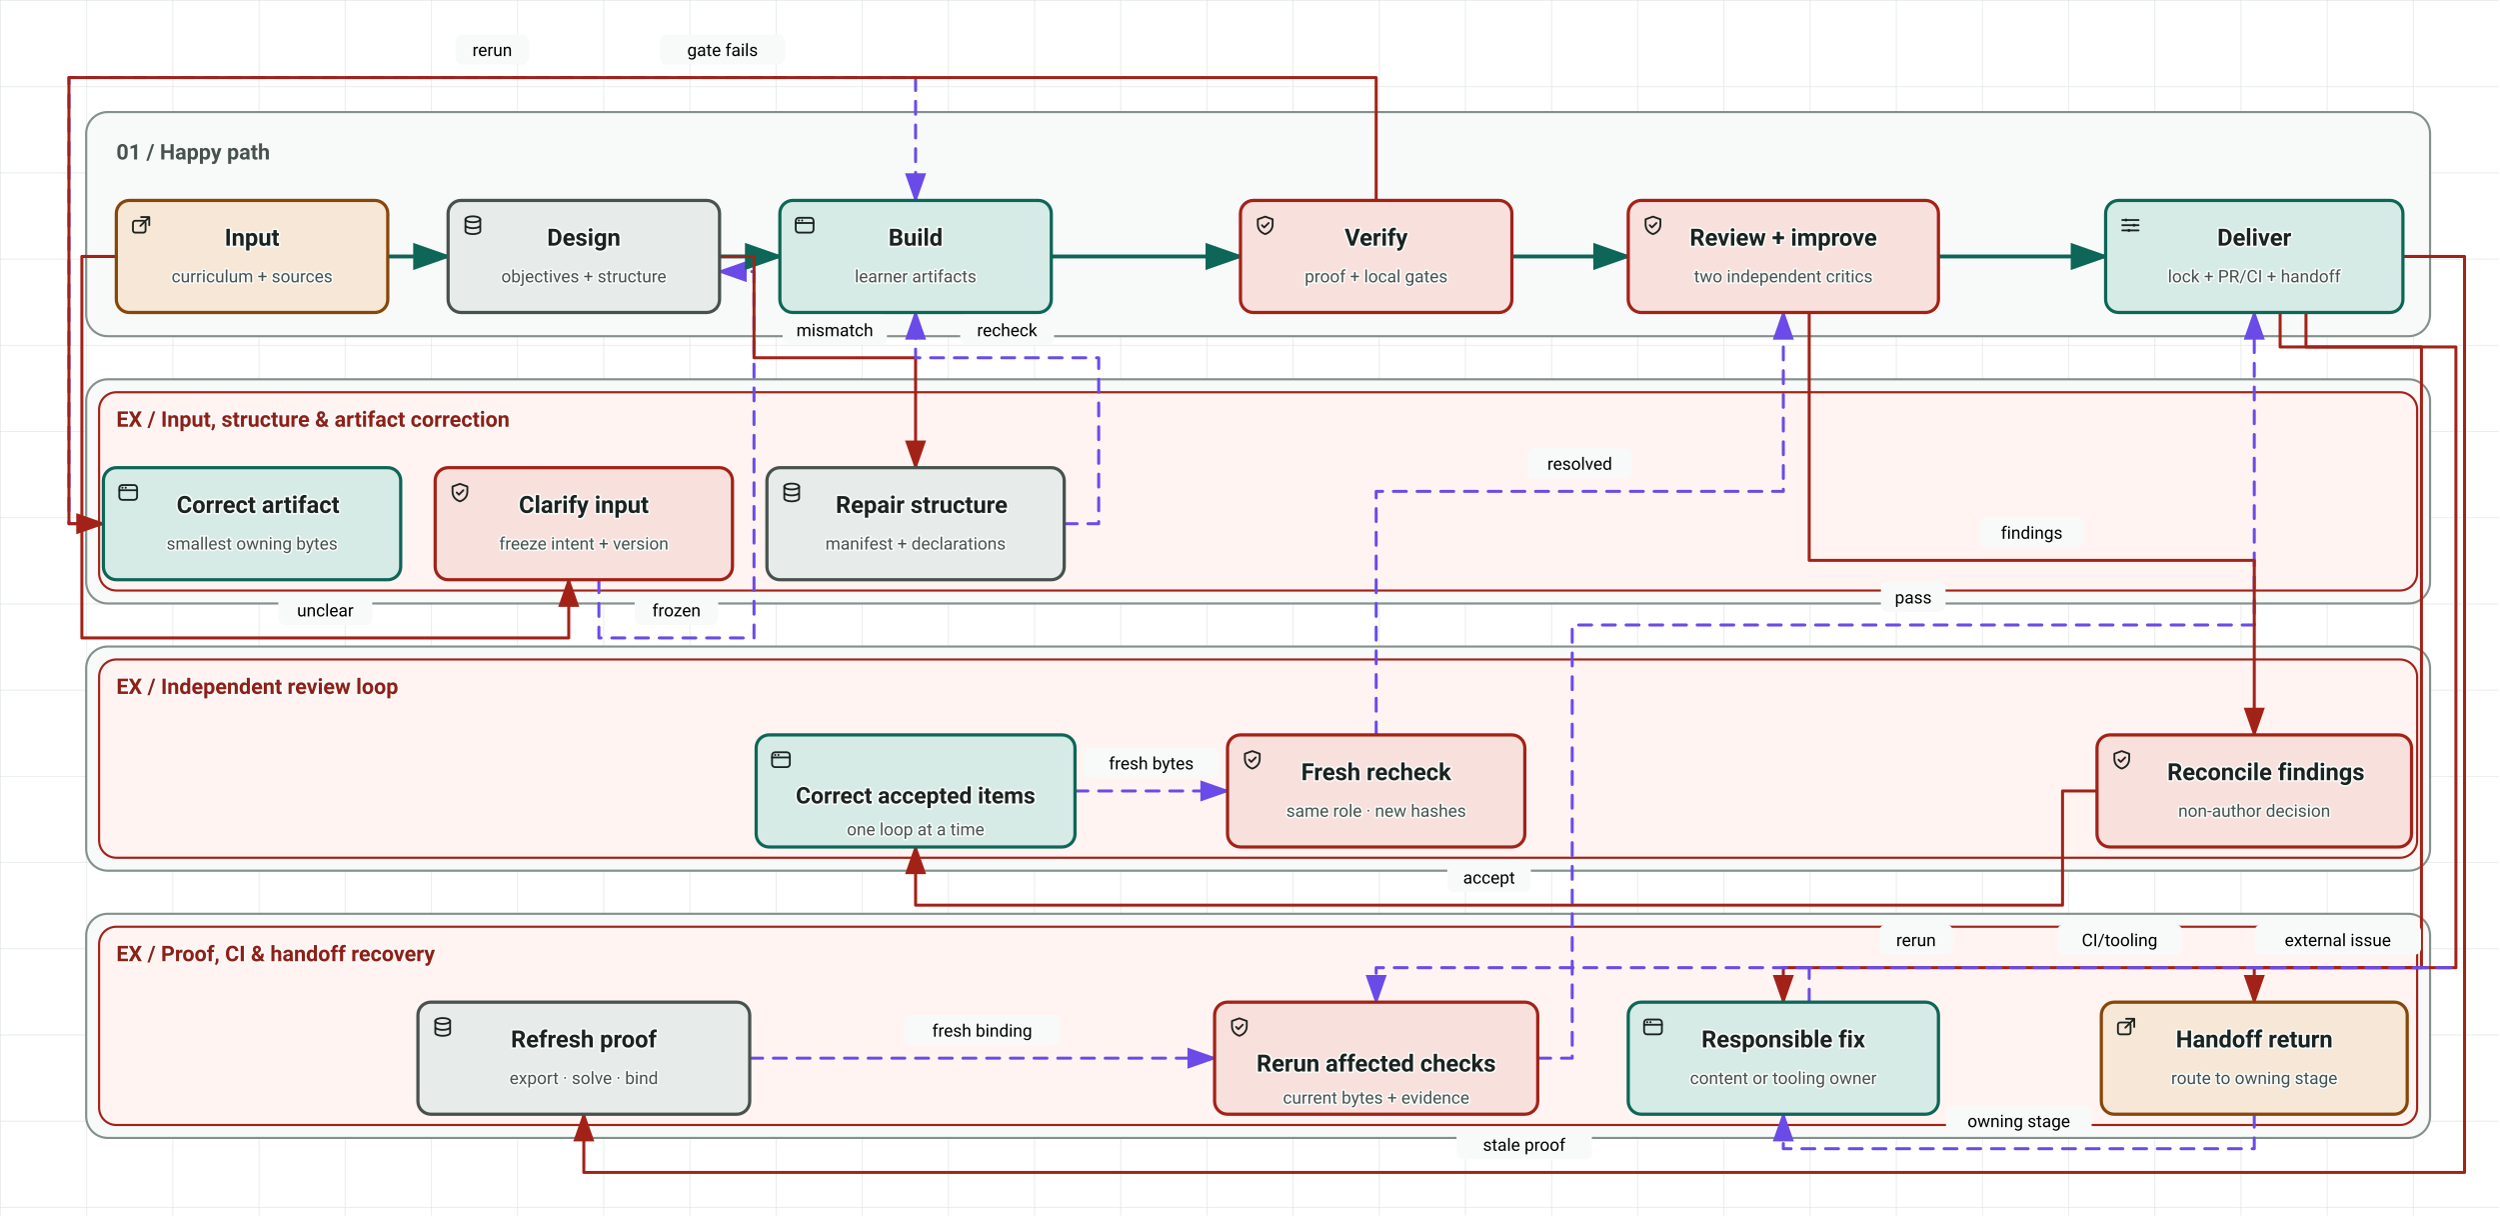
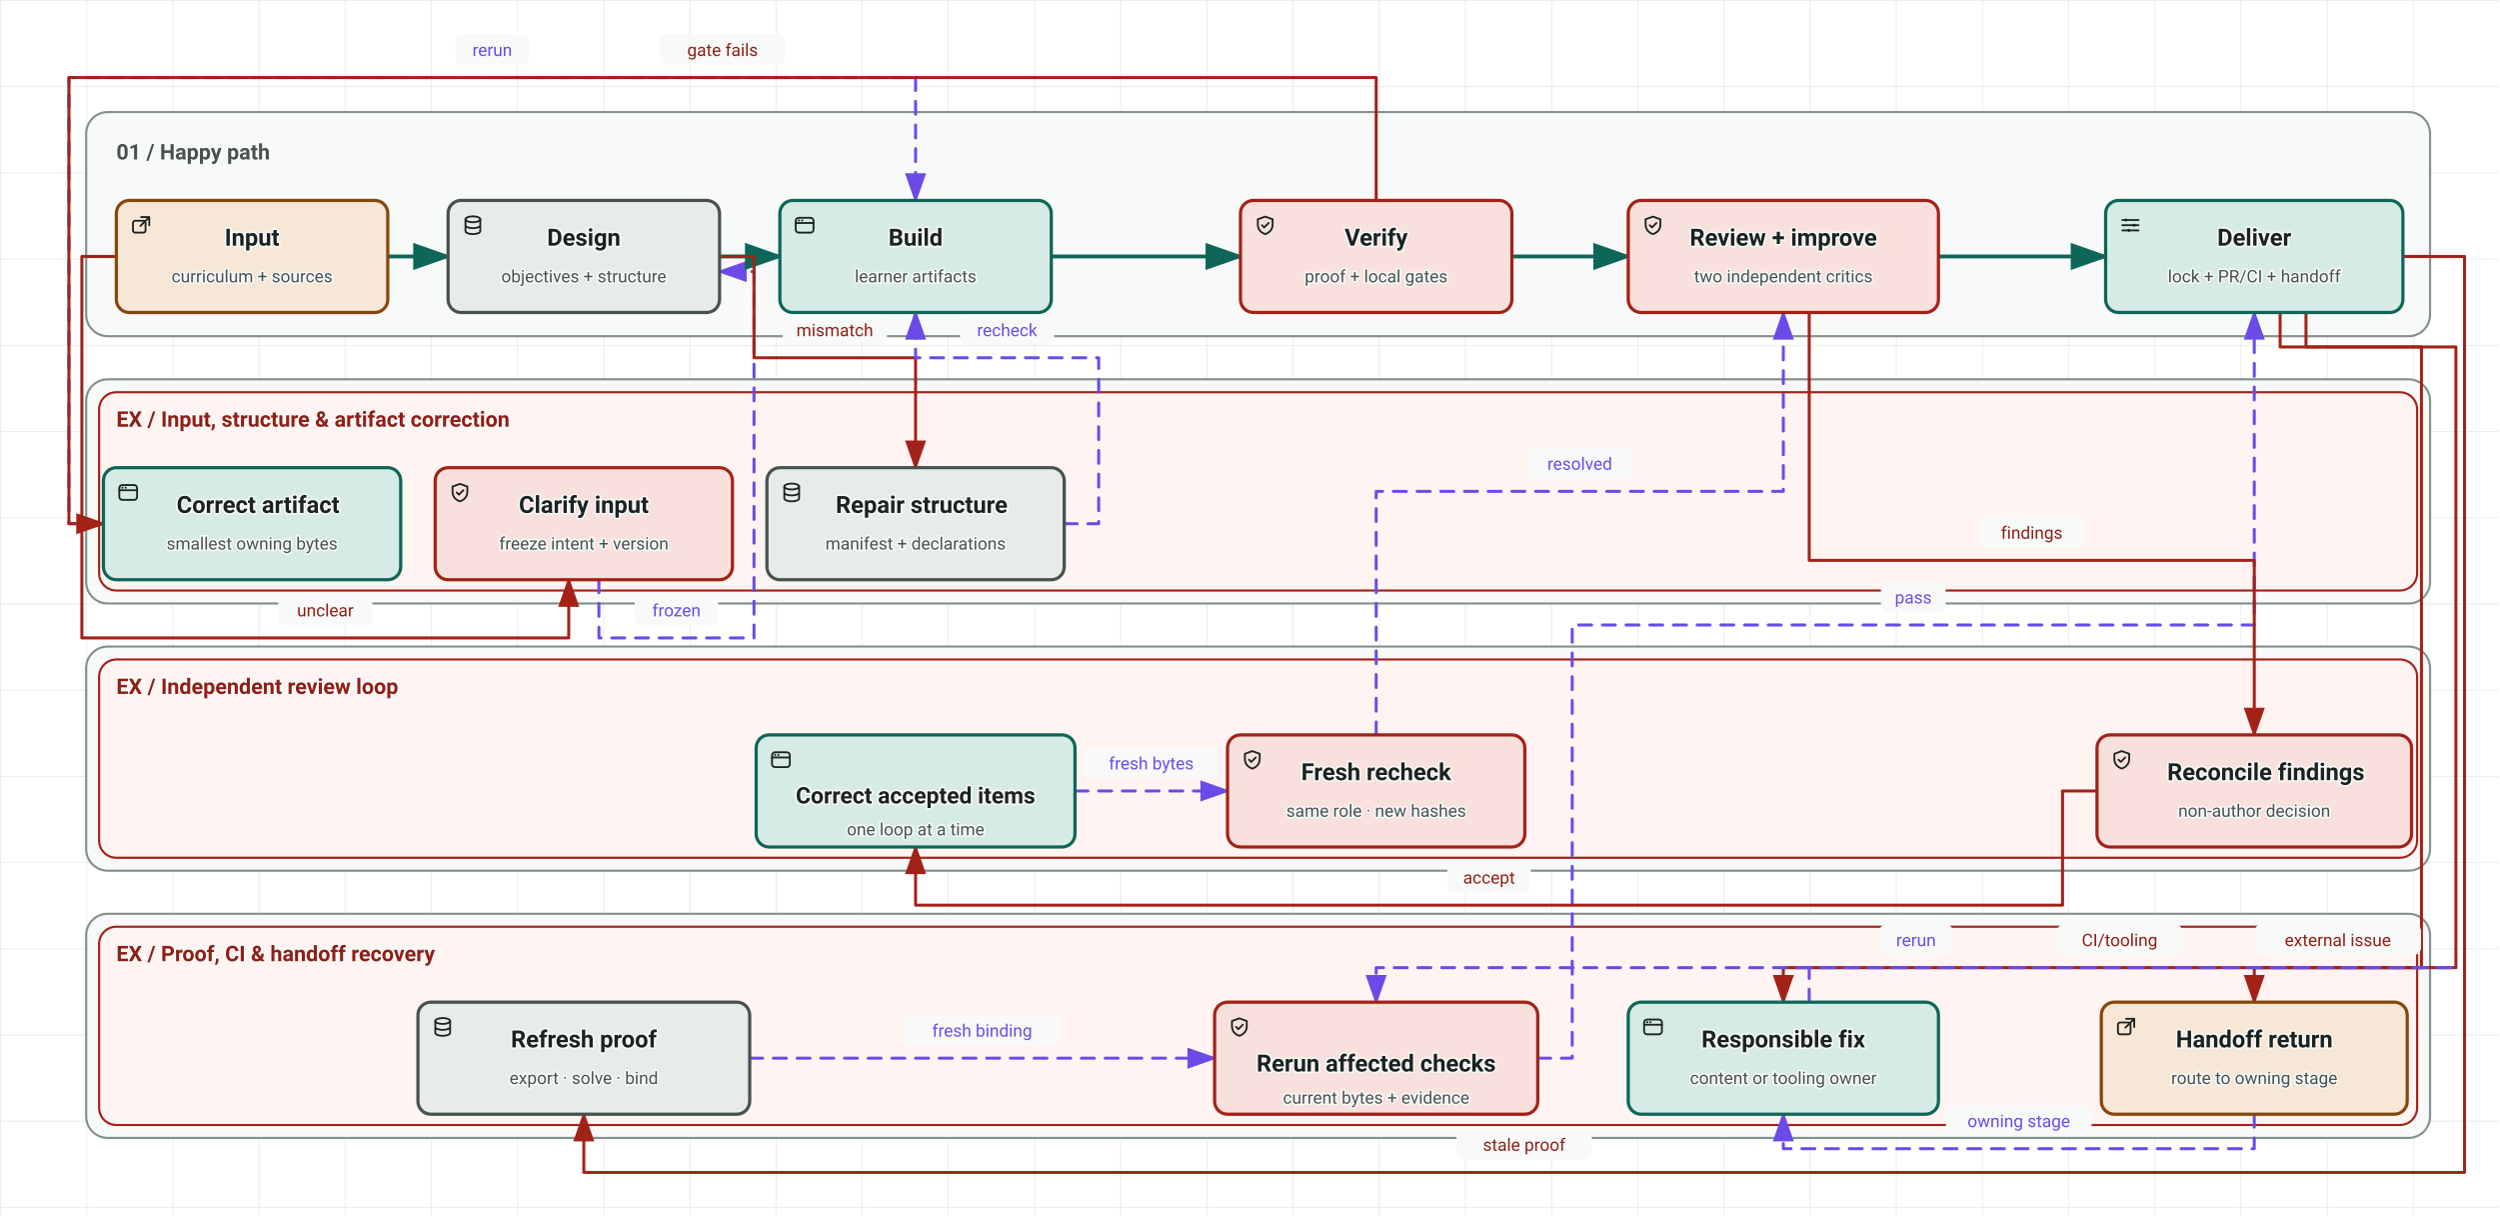
<svg xmlns="http://www.w3.org/2000/svg" data-archify-input-sha256="80f7d1152b9fcc2642f0b4e60aaf61d1005ea693558610d3c38597695f0aa90e" viewBox="0 0 1160 564" data-layout-contract="readable-v2" role="img" lang="en" aria-labelledby="detail-archify-diagram-title detail-archify-diagram-description" data-preset="classic" data-quality-profile="standard">
  <style>
          svg{font-family:system-ui,-apple-system,"Segoe UI",Roboto,sans-serif;color-scheme:light dark}
          .c-grid{fill:none;stroke:#d8e0dd}.c-lane{fill:#f8faf9;stroke:#83908b}.c-security-group{fill:#fff4f2;stroke:#a32218}
          .c-mask{fill:#f8faf9}.c-frontend{fill:#d6ebe5;stroke:#0d6657}.c-backend{fill:#e7ecea;stroke:#47524e}.c-database{fill:#e7ecea;stroke:#47524e}
          .c-security{fill:#f8e0dc;stroke:#a32218}.c-messagebus{fill:#d6ebe5;stroke:#0d6657}.c-external{fill:#f6e7d6;stroke:#87470a}
          .t-primary{fill:#1b2320}.t-muted,.t-dim{fill:#47524e}.t-security{fill:#8f1f17}
+           .t-edge-default{fill:#47524e}.t-edge-emphasis{fill:#0d6657}.t-edge-security{fill:#8f1f17}.t-edge-dashed{fill:#6b4be8}
          .semantic-sigil{fill:none;stroke:#1b2320;stroke-width:1.25;stroke-linecap:round;stroke-linejoin:round}.sigil-fill{fill:#1b2320;stroke:none}
          .a-emphasis,.a-dashed,.a-security,.a-default{fill:none;stroke-linejoin:round;stroke-linecap:round}.a-emphasis{stroke:#0d6657}.a-dashed{stroke:#6b4be8;stroke-dasharray:6 5}.a-security{stroke:#a32218}.a-default{stroke:#47524e}
          .m-emphasis{fill:#0d6657}.m-dashed{fill:#6b4be8}.m-security{fill:#a32218}.m-default{fill:#47524e}
          text{paint-order:stroke;stroke:#f8faf9;stroke-width:1.5px;stroke-linejoin:round}
          @media(prefers-color-scheme:dark){
            .c-grid{stroke:#2f3b37}.c-lane{fill:#1a2220;stroke:#71827c}.c-security-group{fill:#281c1a;stroke:#ff8b7c}
            .c-mask{fill:#1a2220}.c-frontend{fill:#173430;stroke:#5fcab3}.c-backend,.c-database{fill:#202a27;stroke:#a8b6b0}
            .c-security{fill:#3d1d19;stroke:#ff8b7c}.c-messagebus{fill:#173430;stroke:#5fcab3}.c-external{fill:#36281a;stroke:#e6a65c}
            .t-primary{fill:#e3ebe7}.t-muted,.t-dim{fill:#a8b6b0}.t-security{fill:#ff8b7c}
+             .t-edge-default{fill:#a8b6b0}.t-edge-emphasis{fill:#5fcab3}.t-edge-security{fill:#ff8b7c}.t-edge-dashed{fill:#ad99ff}
            .semantic-sigil{stroke:#e3ebe7}.sigil-fill{fill:#e3ebe7}.a-emphasis{stroke:#5fcab3}.a-dashed{stroke:#ad99ff}.a-security{stroke:#ff8b7c}.a-default{stroke:#a8b6b0}
            .m-emphasis{fill:#5fcab3}.m-dashed{fill:#ad99ff}.m-security{fill:#ff8b7c}.m-default{fill:#a8b6b0}
            text{stroke:#1a2220}
          }
          @media(prefers-reduced-motion:reduce){*{animation:none!important;transition:none!important}}
        </style>
  <defs>
    <marker id="detail-arrowhead" markerWidth="10" markerHeight="7" refX="9" refY="3.5" orient="auto">
      <polygon points="0 0, 10 3.5, 0 7" class="m-default" />
    </marker>
    <marker id="detail-arrowhead-emphasis" markerWidth="10" markerHeight="7" refX="9" refY="3.5" orient="auto">
      <polygon points="0 0, 10 3.5, 0 7" class="m-emphasis" />
    </marker>
    <marker id="detail-arrowhead-security" markerWidth="10" markerHeight="7" refX="9" refY="3.5" orient="auto">
      <polygon points="0 0, 10 3.5, 0 7" class="m-security" />
    </marker>
    <marker id="detail-arrowhead-dashed" markerWidth="10" markerHeight="7" refX="9" refY="3.5" orient="auto">
      <polygon points="0 0, 10 3.5, 0 7" class="m-dashed" />
    </marker>
    <pattern id="detail-grid" width="40" height="40" patternUnits="userSpaceOnUse">
      <path d="M 40 0 L 0 0 0 40" class="c-grid" stroke-width="0.5" />
    </pattern>
  </defs>
  <rect width="100%" height="100%" fill="url(#detail-grid)" />
  <rect data-graph-role="structural-frame" data-composition-frame-kind="lane" data-composition-frame-id="lane-0" x="40" y="52" width="1088" height="104" rx="10" class="c-lane" stroke-width="1" />
  <text x="54" y="74" class="t-dim" font-size="10" font-weight="600">01 / Happy path</text>
  <rect data-graph-role="structural-frame" data-composition-frame-kind="lane" data-composition-frame-id="lane-1" x="40" y="176" width="1088" height="104" rx="10" class="c-lane" stroke-width="1" />
  <rect data-graph-role="structural-frame" data-composition-frame-kind="exception-lane" data-composition-frame-id="lane-1-exception" x="46" y="182" width="1076" height="92" rx="8" class="c-security-group" stroke-width="1" />
  <text x="54" y="198" class="t-security" font-size="10" font-weight="600">EX / Input, structure &amp; artifact correction</text>
  <rect data-graph-role="structural-frame" data-composition-frame-kind="lane" data-composition-frame-id="lane-2" x="40" y="300" width="1088" height="104" rx="10" class="c-lane" stroke-width="1" />
  <rect data-graph-role="structural-frame" data-composition-frame-kind="exception-lane" data-composition-frame-id="lane-2-exception" x="46" y="306" width="1076" height="92" rx="8" class="c-security-group" stroke-width="1" />
  <text x="54" y="322" class="t-security" font-size="10" font-weight="600">EX / Independent review loop</text>
  <rect data-graph-role="structural-frame" data-composition-frame-kind="lane" data-composition-frame-id="lane-3" x="40" y="424" width="1088" height="104" rx="10" class="c-lane" stroke-width="1" />
  <rect data-graph-role="structural-frame" data-composition-frame-kind="exception-lane" data-composition-frame-id="lane-3-exception" x="46" y="430" width="1076" height="92" rx="8" class="c-security-group" stroke-width="1" />
  <text x="54" y="446" class="t-security" font-size="10" font-weight="600">EX / Proof, CI &amp; handoff recovery</text>
  <path data-edge-from="build" data-edge-to="verify" data-edge-key="0" data-edge-id="build-verify" data-composition-routing="workflow-v2-auto" data-edge-role="main" data-composition-points="488,119;575.8,119" d="M 488 119 L 575.8 119" class="a-emphasis" stroke-width="1.8" marker-end="url(#detail-arrowhead-emphasis)" />
  <path data-edge-from="affected-checks" data-edge-to="deliver" data-edge-label="pass" data-edge-key="1" data-edge-id="checks-deliver" data-composition-routing="workflow-v2-auto" data-edge-role="return" data-composition-points="713.8,491;729.8,491;729.8,290;1046.4,290;1046.4,145" d="M 713.8 491 L 729.8 491 L 729.8 290 L 1046.4 290 L 1046.4 145" class="a-dashed" stroke-width="1.4" marker-end="url(#detail-arrowhead-dashed)" />
  <path data-edge-from="clarify" data-edge-to="design" data-edge-label="frozen" data-edge-key="2" data-edge-id="clarify-design" data-composition-routing="workflow-v2-auto" data-edge-role="return" data-composition-points="278,269;278,296;350,296;350,126;334,126" d="M 278 269 L 278 296 L 350 296 L 350 126 L 334 126" class="a-dashed" stroke-width="1.4" marker-end="url(#detail-arrowhead-dashed)" />
  <path data-edge-from="correct" data-edge-to="recheck" data-edge-label="fresh bytes" data-edge-key="3" data-edge-id="correct-recheck" data-composition-routing="workflow-v2-auto" data-edge-role="branch" data-composition-points="499,367;569.8,367" d="M 499 367 L 569.8 367" class="a-dashed" stroke-width="1.4" marker-end="url(#detail-arrowhead-dashed)" />
  <path data-edge-from="deliver" data-edge-to="responsible-fix" data-edge-label="CI/tooling" data-edge-key="4" data-edge-id="deliver-ci" data-composition-routing="workflow-v2-auto" data-edge-role="error" data-composition-points="1058.4,145;1058.4,161;1140,161;1140,449;827.8,449;827.8,465" d="M 1058.4 145 L 1058.4 161 L 1140 161 L 1140 449 L 827.8 449 L 827.8 465" class="a-security" stroke-width="1.4" marker-end="url(#detail-arrowhead-security)" />
  <path data-edge-from="deliver" data-edge-to="handoff-return" data-edge-label="external issue" data-edge-key="5" data-edge-id="deliver-handoff" data-composition-routing="workflow-v2-auto" data-edge-role="error" data-composition-points="1070.4,145;1070.4,161;1124,161;1124,449;1046.4,449;1046.4,465" d="M 1070.4 145 L 1070.4 161 L 1124 161 L 1124 449 L 1046.4 449 L 1046.4 465" class="a-security" stroke-width="1.4" marker-end="url(#detail-arrowhead-security)" />
  <path data-edge-from="deliver" data-edge-to="refresh-proof" data-edge-label="stale proof" data-edge-key="6" data-edge-id="deliver-stale" data-edge-role="error" data-composition-points="1115.4,119;1144,119;1144,544;271,544;271,517" d="M 1115.4 119 L 1144 119 L 1144 544 L 271 544 L 271 517" class="a-security" stroke-width="1.4" marker-end="url(#detail-arrowhead-security)" />
  <path data-edge-from="design" data-edge-to="build" data-edge-key="7" data-edge-id="design-build" data-composition-routing="workflow-v2-auto" data-edge-role="main" data-composition-points="334,119;362,119" d="M 334 119 L 362 119" class="a-emphasis" stroke-width="1.8" marker-end="url(#detail-arrowhead-emphasis)" />
  <path data-edge-from="design" data-edge-to="repair-design" data-edge-label="mismatch" data-edge-key="8" data-edge-id="design-invalid" data-composition-routing="workflow-v2-auto" data-edge-role="error" data-composition-points="334,119;350,119;350,166;425,166;425,217" d="M 334 119 L 350 119 L 350 166 L 425 166 L 425 217" class="a-security" stroke-width="1.4" marker-end="url(#detail-arrowhead-security)" />
  <path data-edge-from="handoff-return" data-edge-to="responsible-fix" data-edge-label="owning stage" data-edge-key="9" data-edge-id="handoff-responsible" data-composition-routing="workflow-v2-auto" data-edge-role="return" data-composition-points="1046.4,517;1046.4,533;827.8,533;827.8,517" d="M 1046.4 517 L 1046.4 533 L 827.8 533 L 827.8 517" class="a-dashed" stroke-width="1.4" marker-end="url(#detail-arrowhead-dashed)" />
  <path data-edge-from="input" data-edge-to="design" data-edge-key="10" data-edge-id="input-design" data-composition-routing="workflow-v2-auto" data-edge-role="main" data-composition-points="180,119;208,119" d="M 180 119 L 208 119" class="a-emphasis" stroke-width="1.8" marker-end="url(#detail-arrowhead-emphasis)" />
  <path data-edge-from="input" data-edge-to="clarify" data-edge-label="unclear" data-edge-key="11" data-edge-id="input-unclear" data-composition-routing="workflow-v2-auto" data-edge-role="error" data-composition-points="54,119;38,119;38,296;264,296;264,269" d="M 54 119 L 38 119 L 38 296 L 264 296 L 264 269" class="a-security" stroke-width="1.4" marker-end="url(#detail-arrowhead-security)" />
  <path data-edge-from="recheck" data-edge-to="review" data-edge-label="resolved" data-edge-key="12" data-edge-id="recheck-review" data-composition-routing="workflow-v2-auto" data-edge-role="return" data-composition-points="638.8,341;638.8,228;827.8,228;827.8,145" d="M 638.8 341 L 638.8 228 L 827.8 228 L 827.8 145" class="a-dashed" stroke-width="1.4" marker-end="url(#detail-arrowhead-dashed)" />
  <path data-edge-from="reconcile" data-edge-to="correct" data-edge-label="accept" data-edge-key="13" data-edge-id="reconcile-correct" data-composition-routing="workflow-v2-auto" data-edge-role="return" data-composition-points="973.4000000000001,367;957.4000000000001,367;957.4000000000001,420;425,420;425,393" d="M 973.4 367 L 957.4 367 L 957.4 420 L 425 420 L 425 393" class="a-security" stroke-width="1.4" marker-end="url(#detail-arrowhead-security)" />
  <path data-edge-from="refresh-proof" data-edge-to="affected-checks" data-edge-label="fresh binding" data-edge-key="14" data-edge-id="refresh-checks" data-composition-routing="workflow-v2-auto" data-edge-role="return" data-composition-points="348,491;563.8,491" d="M 348 491 L 563.8 491" class="a-dashed" stroke-width="1.4" marker-end="url(#detail-arrowhead-dashed)" />
  <path data-edge-from="repair-artifact" data-edge-to="build" data-edge-label="rerun" data-edge-key="15" data-edge-id="repair-build-return" data-composition-routing="workflow-v2-auto" data-edge-role="return" data-composition-points="48,243;32,243;32,36;425,36;425,93" d="M 48 243 L 32 243 L 32 36 L 425 36 L 425 93" class="a-dashed" stroke-width="1.4" marker-end="url(#detail-arrowhead-dashed)" />
  <path data-edge-from="repair-design" data-edge-to="build" data-edge-label="recheck" data-edge-key="16" data-edge-id="repair-design-return" data-composition-routing="workflow-v2-auto" data-edge-role="return" data-composition-points="494,243;510,243;510,166;425,166;425,145" d="M 494 243 L 510 243 L 510 166 L 425 166 L 425 145" class="a-dashed" stroke-width="1.4" marker-end="url(#detail-arrowhead-dashed)" />
  <path data-edge-from="responsible-fix" data-edge-to="affected-checks" data-edge-label="rerun" data-edge-key="17" data-edge-id="responsible-checks" data-composition-routing="workflow-v2-auto" data-edge-role="return" data-composition-points="839.8,465;839.8,449;1140,449;638.8,449;638.8,465" d="M 839.8 465 L 839.8 449 L 1140 449 L 638.8 449 L 638.8 465" class="a-dashed" stroke-width="1.4" marker-end="url(#detail-arrowhead-dashed)" />
  <path data-edge-from="review" data-edge-to="deliver" data-edge-key="18" data-edge-id="review-deliver" data-composition-routing="workflow-v2-auto" data-edge-role="main" data-composition-points="899.8,119;977.4000000000001,119" d="M 899.8 119 L 977.4 119" class="a-emphasis" stroke-width="1.8" marker-end="url(#detail-arrowhead-emphasis)" />
  <path data-edge-from="review" data-edge-to="reconcile" data-edge-label="findings" data-edge-key="19" data-edge-id="review-findings" data-composition-routing="workflow-v2-auto" data-edge-role="error" data-composition-points="839.8,145;839.8,260;1046.4,260;1046.4,341" d="M 839.8 145 L 839.8 260 L 1046.4 260 L 1046.4 341" class="a-security" stroke-width="1.4" marker-end="url(#detail-arrowhead-security)" />
  <path data-edge-from="verify" data-edge-to="repair-artifact" data-edge-label="gate fails" data-edge-key="20" data-edge-id="verify-failed" data-composition-routing="workflow-v2-auto" data-edge-role="error" data-composition-points="638.8,93;638.8,36;32,36;32,243;48,243" d="M 638.8 93 L 638.8 36 L 32 36 L 32 243 L 48 243" class="a-security" stroke-width="1.4" marker-end="url(#detail-arrowhead-security)" />
  <path data-edge-from="verify" data-edge-to="review" data-edge-key="21" data-edge-id="verify-review" data-composition-routing="workflow-v2-auto" data-edge-role="main" data-composition-points="701.8,119;755.8,119" d="M 701.8 119 L 755.8 119" class="a-emphasis" stroke-width="1.8" marker-end="url(#detail-arrowhead-emphasis)" />
  <g id="detail-node-input" data-node-id="input" data-node-label="Input" aria-label="Focus Input, curriculum + sources, Happy path" data-node-kind="external" data-node-sublabel="curriculum + sources" data-node-context="Happy path">
    <rect x="54" y="93" width="126" height="52" rx="6" class="c-mask" />
    <rect x="54" y="93" width="126" height="52" rx="6" class="c-external" stroke-width="1.5" />
    <g aria-hidden="true" data-semantic-sigil="external" class="semantic-sigil s-external" transform="translate(60 99) scale(0.6875)">
      <rect x="2.5" y="5" width="8.5" height="8" rx="1.5" />
      <path d="M8 2.5h5.5V8M13.5 2.5 7.5 8.5" />
    </g>
    <text data-node-label="" data-detail-anchor="" x="117" y="114" class="t-primary" font-size="11" font-weight="600" text-anchor="middle">Input</text>
    <text data-detail="context" x="117" y="131" class="t-muted" font-size="8" text-anchor="middle">curriculum + sources</text>
  </g>
  <g id="detail-node-design" data-node-id="design" data-node-label="Design" aria-label="Focus Design, objectives + structure, Happy path" data-node-kind="database" data-node-sublabel="objectives + structure" data-node-context="Happy path">
    <rect x="208" y="93" width="126" height="52" rx="6" class="c-mask" />
    <rect x="208" y="93" width="126" height="52" rx="6" class="c-database" stroke-width="1.5" />
    <g aria-hidden="true" data-semantic-sigil="database" class="semantic-sigil s-database" transform="translate(214 99) scale(0.6875)">
      <ellipse cx="8" cy="4" rx="5" ry="2" />
      <path d="M3 4v8c0 1.1 2.2 2 5 2s5-.9 5-2V4M3 8c0 1.1 2.2 2 5 2s5-.9 5-2" />
    </g>
    <text data-node-label="" data-detail-anchor="" x="271" y="114" class="t-primary" font-size="11" font-weight="600" text-anchor="middle">Design</text>
    <text data-detail="context" x="271" y="131" class="t-muted" font-size="8" text-anchor="middle">objectives + structure</text>
  </g>
  <g id="detail-node-build" data-node-id="build" data-node-label="Build" aria-label="Focus Build, learner artifacts, Happy path" data-node-kind="frontend" data-node-sublabel="learner artifacts" data-node-context="Happy path">
    <rect x="362" y="93" width="126" height="52" rx="6" class="c-mask" />
    <rect x="362" y="93" width="126" height="52" rx="6" class="c-frontend" stroke-width="1.5" />
    <g aria-hidden="true" data-semantic-sigil="frontend" class="semantic-sigil s-frontend" transform="translate(368 99) scale(0.6875)">
      <rect x="2" y="3" width="12" height="10" rx="2" />
      <path d="M2 6.5h12" />
      <circle cx="4.1" cy="4.8" r=".7" class="sigil-fill" />
      <circle cx="6.3" cy="4.8" r=".7" class="sigil-fill" />
    </g>
    <text data-node-label="" data-detail-anchor="" x="425" y="114" class="t-primary" font-size="11" font-weight="600" text-anchor="middle">Build</text>
    <text data-detail="context" x="425" y="131" class="t-muted" font-size="8" text-anchor="middle">learner artifacts</text>
  </g>
  <g id="detail-node-verify" data-node-id="verify" data-node-label="Verify" aria-label="Focus Verify, proof + local gates, Happy path" data-node-kind="security" data-node-sublabel="proof + local gates" data-node-context="Happy path">
    <rect x="575.8" y="93" width="126" height="52" rx="6" class="c-mask" />
    <rect x="575.8" y="93" width="126" height="52" rx="6" class="c-security" stroke-width="1.5" />
    <g aria-hidden="true" data-semantic-sigil="security" class="semantic-sigil s-security" transform="translate(581.8 99) scale(0.6875)">
      <path d="M8 2.2 13 4v3.5c0 3.1-1.8 5.4-5 6.5-3.2-1.1-5-3.4-5-6.5V4Z" />
      <path d="m5.8 8 1.5 1.5 3-3" />
    </g>
    <text data-node-label="" data-detail-anchor="" x="638.8" y="114" class="t-primary" font-size="11" font-weight="600" text-anchor="middle">Verify</text>
    <text data-detail="context" x="638.8" y="131" class="t-muted" font-size="8" text-anchor="middle">proof + local gates</text>
  </g>
  <g id="detail-node-review" data-node-id="review" data-node-label="Review + improve" aria-label="Focus Review + improve, two independent critics, Happy path" data-node-kind="security" data-node-sublabel="two independent critics" data-node-context="Happy path">
    <rect x="755.8" y="93" width="144" height="52" rx="6" class="c-mask" />
    <rect x="755.8" y="93" width="144" height="52" rx="6" class="c-security" stroke-width="1.5" />
    <g aria-hidden="true" data-semantic-sigil="security" class="semantic-sigil s-security" transform="translate(761.8 99) scale(0.6875)">
      <path d="M8 2.2 13 4v3.5c0 3.1-1.8 5.4-5 6.5-3.2-1.1-5-3.4-5-6.5V4Z" />
      <path d="m5.8 8 1.5 1.5 3-3" />
    </g>
    <text data-node-label="" data-detail-anchor="" x="827.8" y="114" class="t-primary" font-size="11" font-weight="600" text-anchor="middle">Review + improve</text>
    <text data-detail="context" x="827.8" y="131" class="t-muted" font-size="8" text-anchor="middle">two independent critics</text>
  </g>
  <g id="detail-node-deliver" data-node-id="deliver" data-node-label="Deliver" aria-label="Focus Deliver, lock + PR/CI + handoff, Happy path" data-node-kind="messagebus" data-node-sublabel="lock + PR/CI + handoff" data-node-context="Happy path">
    <rect x="977.4" y="93" width="138" height="52" rx="6" class="c-mask" />
    <rect x="977.4" y="93" width="138" height="52" rx="6" class="c-messagebus" stroke-width="1.5" />
    <g aria-hidden="true" data-semantic-sigil="messagebus" class="semantic-sigil s-messagebus" transform="translate(983.4 99) scale(0.6875)">
      <path d="M2.5 4.5h11M2.5 8h11M2.5 11.5h11" />
      <circle cx="5" cy="4.5" r="1" class="sigil-fill" />
      <circle cx="10.5" cy="8" r="1" class="sigil-fill" />
      <circle cx="7" cy="11.5" r="1" class="sigil-fill" />
    </g>
    <text data-node-label="" data-detail-anchor="" x="1046.4" y="114" class="t-primary" font-size="11" font-weight="600" text-anchor="middle">Deliver</text>
    <text data-detail="context" x="1046.4" y="131" class="t-muted" font-size="8" text-anchor="middle">lock + PR/CI + handoff</text>
  </g>
  <g id="detail-node-repair-artifact" data-node-id="repair-artifact" data-node-label="Correct artifact" aria-label="Focus Correct artifact, smallest owning bytes, Input, structure &amp; artifact correction" data-node-kind="frontend" data-node-sublabel="smallest owning bytes" data-node-context="Input, structure &amp; artifact correction">
    <rect x="48" y="217" width="138" height="52" rx="6" class="c-mask" />
    <rect x="48" y="217" width="138" height="52" rx="6" class="c-frontend" stroke-width="1.5" />
    <g aria-hidden="true" data-semantic-sigil="frontend" class="semantic-sigil s-frontend" transform="translate(54 223) scale(0.6875)">
      <rect x="2" y="3" width="12" height="10" rx="2" />
      <path d="M2 6.5h12" />
      <circle cx="4.1" cy="4.8" r=".7" class="sigil-fill" />
      <circle cx="6.3" cy="4.8" r=".7" class="sigil-fill" />
    </g>
    <text data-node-label="" data-detail-anchor="" x="119.8" y="238" class="t-primary" font-size="11" font-weight="600" text-anchor="middle">Correct artifact</text>
    <text data-detail="context" x="117" y="255" class="t-muted" font-size="8" text-anchor="middle">smallest owning bytes</text>
  </g>
  <g id="detail-node-clarify" data-node-id="clarify" data-node-label="Clarify input" aria-label="Focus Clarify input, freeze intent + version, Input, structure &amp; artifact correction" data-node-kind="security" data-node-sublabel="freeze intent + version" data-node-context="Input, structure &amp; artifact correction">
    <rect x="202" y="217" width="138" height="52" rx="6" class="c-mask" />
    <rect x="202" y="217" width="138" height="52" rx="6" class="c-security" stroke-width="1.5" />
    <g aria-hidden="true" data-semantic-sigil="security" class="semantic-sigil s-security" transform="translate(208 223) scale(0.6875)">
      <path d="M8 2.2 13 4v3.5c0 3.1-1.8 5.4-5 6.5-3.2-1.1-5-3.4-5-6.5V4Z" />
      <path d="m5.8 8 1.5 1.5 3-3" />
    </g>
    <text data-node-label="" data-detail-anchor="" x="271" y="238" class="t-primary" font-size="11" font-weight="600" text-anchor="middle">Clarify input</text>
    <text data-detail="context" x="271" y="255" class="t-muted" font-size="8" text-anchor="middle">freeze intent + version</text>
  </g>
  <g id="detail-node-repair-design" data-node-id="repair-design" data-node-label="Repair structure" aria-label="Focus Repair structure, manifest + declarations, Input, structure &amp; artifact correction" data-node-kind="database" data-node-sublabel="manifest + declarations" data-node-context="Input, structure &amp; artifact correction">
    <rect x="356" y="217" width="138" height="52" rx="6" class="c-mask" />
    <rect x="356" y="217" width="138" height="52" rx="6" class="c-database" stroke-width="1.5" />
    <g aria-hidden="true" data-semantic-sigil="database" class="semantic-sigil s-database" transform="translate(362 223) scale(0.6875)">
      <ellipse cx="8" cy="4" rx="5" ry="2" />
      <path d="M3 4v8c0 1.1 2.2 2 5 2s5-.9 5-2V4M3 8c0 1.1 2.2 2 5 2s5-.9 5-2" />
    </g>
    <text data-node-label="" data-detail-anchor="" x="427.8" y="238" class="t-primary" font-size="11" font-weight="600" text-anchor="middle">Repair structure</text>
    <text data-detail="context" x="425" y="255" class="t-muted" font-size="8" text-anchor="middle">manifest + declarations</text>
  </g>
  <g id="detail-node-correct" data-node-id="correct" data-node-label="Correct accepted items" aria-label="Focus Correct accepted items, one loop at a time, Independent review loop" data-node-kind="frontend" data-node-sublabel="one loop at a time" data-node-context="Independent review loop">
    <rect x="351" y="341" width="148" height="52" rx="6" class="c-mask" />
    <rect x="351" y="341" width="148" height="52" rx="6" class="c-frontend" stroke-width="1.5" />
    <g aria-hidden="true" data-semantic-sigil="frontend" class="semantic-sigil s-frontend" transform="translate(357 347) scale(0.6875)">
      <rect x="2" y="3" width="12" height="10" rx="2" />
      <path d="M2 6.5h12" />
      <circle cx="4.1" cy="4.8" r=".7" class="sigil-fill" />
      <circle cx="6.3" cy="4.8" r=".7" class="sigil-fill" />
    </g>
    <text data-node-label="" data-detail-anchor="" x="425" y="372.8" class="t-primary" font-size="10.6" font-weight="600" text-anchor="middle">Correct accepted items</text>
    <text data-detail="context" x="425" y="387.6" class="t-muted" font-size="8" text-anchor="middle">one loop at a time</text>
  </g>
  <g id="detail-node-recheck" data-node-id="recheck" data-node-label="Fresh recheck" aria-label="Focus Fresh recheck, same role · new hashes, Independent review loop" data-node-kind="security" data-node-sublabel="same role · new hashes" data-node-context="Independent review loop">
    <rect x="569.8" y="341" width="138" height="52" rx="6" class="c-mask" />
    <rect x="569.8" y="341" width="138" height="52" rx="6" class="c-security" stroke-width="1.5" />
    <g aria-hidden="true" data-semantic-sigil="security" class="semantic-sigil s-security" transform="translate(575.8 347) scale(0.6875)">
      <path d="M8 2.2 13 4v3.5c0 3.1-1.8 5.4-5 6.5-3.2-1.1-5-3.4-5-6.5V4Z" />
      <path d="m5.8 8 1.5 1.5 3-3" />
    </g>
    <text data-node-label="" data-detail-anchor="" x="638.8" y="362" class="t-primary" font-size="11" font-weight="600" text-anchor="middle">Fresh recheck</text>
    <text data-detail="context" x="638.8" y="379" class="t-muted" font-size="8" text-anchor="middle">same role · new hashes</text>
  </g>
  <g id="detail-node-reconcile" data-node-id="reconcile" data-node-label="Reconcile findings" aria-label="Focus Reconcile findings, non-author decision, Independent review loop" data-node-kind="security" data-node-sublabel="non-author decision" data-node-context="Independent review loop">
    <rect x="973.4" y="341" width="146" height="52" rx="6" class="c-mask" />
    <rect x="973.4" y="341" width="146" height="52" rx="6" class="c-security" stroke-width="1.5" />
    <g aria-hidden="true" data-semantic-sigil="security" class="semantic-sigil s-security" transform="translate(979.4 347) scale(0.6875)">
      <path d="M8 2.2 13 4v3.5c0 3.1-1.8 5.4-5 6.5-3.2-1.1-5-3.4-5-6.5V4Z" />
      <path d="m5.8 8 1.5 1.5 3-3" />
    </g>
    <text data-node-label="" data-detail-anchor="" x="1051.8" y="362" class="t-primary" font-size="11" font-weight="600" text-anchor="middle">Reconcile findings</text>
    <text data-detail="context" x="1046.4" y="379" class="t-muted" font-size="8" text-anchor="middle">non-author decision</text>
  </g>
  <g id="detail-node-refresh-proof" data-node-id="refresh-proof" data-node-label="Refresh proof" aria-label="Focus Refresh proof, export · solve · bind, Proof, CI &amp; handoff recovery" data-node-kind="database" data-node-sublabel="export · solve · bind" data-node-context="Proof, CI &amp; handoff recovery">
    <rect x="194" y="465" width="154" height="52" rx="6" class="c-mask" />
    <rect x="194" y="465" width="154" height="52" rx="6" class="c-database" stroke-width="1.5" />
    <g aria-hidden="true" data-semantic-sigil="database" class="semantic-sigil s-database" transform="translate(200 471) scale(0.6875)">
      <ellipse cx="8" cy="4" rx="5" ry="2" />
      <path d="M3 4v8c0 1.1 2.2 2 5 2s5-.9 5-2V4M3 8c0 1.1 2.2 2 5 2s5-.9 5-2" />
    </g>
    <text data-node-label="" data-detail-anchor="" x="271" y="486" class="t-primary" font-size="11" font-weight="600" text-anchor="middle">Refresh proof</text>
    <text data-detail="context" x="271" y="503" class="t-muted" font-size="8" text-anchor="middle">export · solve · bind</text>
  </g>
  <g id="detail-node-affected-checks" data-node-id="affected-checks" data-node-label="Rerun affected checks" aria-label="Focus Rerun affected checks, current bytes + evidence, Proof, CI &amp; handoff recovery" data-node-kind="security" data-node-sublabel="current bytes + evidence" data-node-context="Proof, CI &amp; handoff recovery">
    <rect x="563.8" y="465" width="150" height="52" rx="6" class="c-mask" />
    <rect x="563.8" y="465" width="150" height="52" rx="6" class="c-security" stroke-width="1.5" />
    <g aria-hidden="true" data-semantic-sigil="security" class="semantic-sigil s-security" transform="translate(569.8 471) scale(0.6875)">
      <path d="M8 2.2 13 4v3.5c0 3.1-1.8 5.4-5 6.5-3.2-1.1-5-3.4-5-6.5V4Z" />
      <path d="m5.8 8 1.5 1.5 3-3" />
    </g>
    <text data-node-label="" data-detail-anchor="" x="638.8" y="497.2" class="t-primary" font-size="11" font-weight="600" text-anchor="middle">Rerun affected checks</text>
    <text data-detail="context" x="638.8" y="512.1" class="t-muted" font-size="8" text-anchor="middle">current bytes + evidence</text>
  </g>
  <g id="detail-node-responsible-fix" data-node-id="responsible-fix" data-node-label="Responsible fix" aria-label="Focus Responsible fix, content or tooling owner, Proof, CI &amp; handoff recovery" data-node-kind="frontend" data-node-sublabel="content or tooling owner" data-node-context="Proof, CI &amp; handoff recovery">
    <rect x="755.8" y="465" width="144" height="52" rx="6" class="c-mask" />
    <rect x="755.8" y="465" width="144" height="52" rx="6" class="c-frontend" stroke-width="1.5" />
    <g aria-hidden="true" data-semantic-sigil="frontend" class="semantic-sigil s-frontend" transform="translate(761.8 471) scale(0.6875)">
      <rect x="2" y="3" width="12" height="10" rx="2" />
      <path d="M2 6.5h12" />
      <circle cx="4.1" cy="4.8" r=".7" class="sigil-fill" />
      <circle cx="6.3" cy="4.8" r=".7" class="sigil-fill" />
    </g>
    <text data-node-label="" data-detail-anchor="" x="827.8" y="486" class="t-primary" font-size="11" font-weight="600" text-anchor="middle">Responsible fix</text>
    <text data-detail="context" x="827.8" y="503" class="t-muted" font-size="8" text-anchor="middle">content or tooling owner</text>
  </g>
  <g id="detail-node-handoff-return" data-node-id="handoff-return" data-node-label="Handoff return" aria-label="Focus Handoff return, route to owning stage, Proof, CI &amp; handoff recovery" data-node-kind="external" data-node-sublabel="route to owning stage" data-node-context="Proof, CI &amp; handoff recovery">
    <rect x="975.4" y="465" width="142" height="52" rx="6" class="c-mask" />
    <rect x="975.4" y="465" width="142" height="52" rx="6" class="c-external" stroke-width="1.5" />
    <g aria-hidden="true" data-semantic-sigil="external" class="semantic-sigil s-external" transform="translate(981.4 471) scale(0.6875)">
      <rect x="2.5" y="5" width="8.5" height="8" rx="1.5" />
      <path d="M8 2.5h5.5V8M13.5 2.5 7.5 8.5" />
    </g>
    <text data-node-label="" data-detail-anchor="" x="1046.4" y="486" class="t-primary" font-size="11" font-weight="600" text-anchor="middle">Handoff return</text>
    <text data-detail="context" x="1046.4" y="503" class="t-muted" font-size="8" text-anchor="middle">route to owning stage</text>
  </g>
  <g data-detail="context" data-edge-from="affected-checks" data-edge-to="deliver" data-edge-label="pass" data-edge-key="1" data-edge-id="checks-deliver">
    <rect x="873.1" y="270" width="30" height="14" rx="3" class="c-mask" />
    <text x="888.1" y="280" class="t-edge-dashed" font-size="8" text-anchor="middle">pass</text>
  </g>
  <g data-detail="context" data-edge-from="clarify" data-edge-to="design" data-edge-label="frozen" data-edge-key="2" data-edge-id="clarify-design">
    <rect x="294.6" y="276" width="38.8" height="14" rx="3" class="c-mask" />
    <text x="314" y="286" class="t-edge-dashed" font-size="8" text-anchor="middle">frozen</text>
  </g>
  <g data-detail="context" data-edge-from="correct" data-edge-to="recheck" data-edge-label="fresh bytes" data-edge-key="3" data-edge-id="correct-recheck">
    <rect x="503" y="347" width="62.8" height="14" rx="3" class="c-mask" />
    <text x="534.4" y="357" class="t-edge-dashed" font-size="8" text-anchor="middle">fresh bytes</text>
  </g>
  <g data-detail="context" data-edge-from="deliver" data-edge-to="responsible-fix" data-edge-label="CI/tooling" data-edge-key="4" data-edge-id="deliver-ci">
    <rect x="954.9" y="429" width="58" height="14" rx="3" class="c-mask" />
    <text x="983.9" y="439" class="t-edge-security" font-size="8" text-anchor="middle">CI/tooling</text>
  </g>
  <g data-detail="context" data-edge-from="deliver" data-edge-to="handoff-return" data-edge-label="external issue" data-edge-key="5" data-edge-id="deliver-handoff">
    <rect x="1046.6" y="429" width="77.2" height="14" rx="3" class="c-mask" />
    <text x="1085.2" y="439" class="t-edge-security" font-size="8" text-anchor="middle">external issue</text>
  </g>
  <g data-detail="context" data-edge-from="deliver" data-edge-to="refresh-proof" data-edge-label="stale proof" data-edge-key="6" data-edge-id="deliver-stale">
    <rect x="676.1" y="524" width="62.8" height="14" rx="3" class="c-mask" />
    <text x="707.5" y="534" class="t-edge-security" font-size="8" text-anchor="middle">stale proof</text>
  </g>
  <g data-detail="context" data-edge-from="design" data-edge-to="repair-design" data-edge-label="mismatch" data-edge-key="8" data-edge-id="design-invalid">
    <rect x="363.3" y="146" width="48.4" height="14" rx="3" class="c-mask" />
    <text x="387.5" y="156" class="t-edge-security" font-size="8" text-anchor="middle">mismatch</text>
  </g>
  <g data-detail="context" data-edge-from="handoff-return" data-edge-to="responsible-fix" data-edge-label="owning stage" data-edge-key="9" data-edge-id="handoff-responsible">
    <rect x="903.3" y="513" width="67.6" height="14" rx="3" class="c-mask" />
    <text x="937.1" y="523" class="t-edge-dashed" font-size="8" text-anchor="middle">owning stage</text>
  </g>
  <g data-detail="context" data-edge-from="input" data-edge-to="clarify" data-edge-label="unclear" data-edge-key="11" data-edge-id="input-unclear">
    <rect x="129.2" y="276" width="43.6" height="14" rx="3" class="c-mask" />
    <text x="151" y="286" class="t-edge-security" font-size="8" text-anchor="middle">unclear</text>
  </g>
  <g data-detail="context" data-edge-from="recheck" data-edge-to="review" data-edge-label="resolved" data-edge-key="12" data-edge-id="recheck-review">
    <rect x="709.1" y="208" width="48.4" height="14" rx="3" class="c-mask" />
    <text x="733.3" y="218" class="t-edge-dashed" font-size="8" text-anchor="middle">resolved</text>
  </g>
  <g data-detail="context" data-edge-from="reconcile" data-edge-to="correct" data-edge-label="accept" data-edge-key="13" data-edge-id="reconcile-correct">
    <rect x="671.8" y="400" width="38.8" height="14" rx="3" class="c-mask" />
    <text x="691.2" y="410" class="t-edge-security" font-size="8" text-anchor="middle">accept</text>
  </g>
  <g data-detail="context" data-edge-from="refresh-proof" data-edge-to="affected-checks" data-edge-label="fresh binding" data-edge-key="14" data-edge-id="refresh-checks">
    <rect x="419.7" y="471" width="72.4" height="14" rx="3" class="c-mask" />
    <text x="455.9" y="481" class="t-edge-dashed" font-size="8" text-anchor="middle">fresh binding</text>
  </g>
  <g data-detail="context" data-edge-from="repair-artifact" data-edge-to="build" data-edge-label="rerun" data-edge-key="15" data-edge-id="repair-build-return">
    <rect x="211.5" y="16" width="34" height="14" rx="3" class="c-mask" />
    <text x="228.5" y="26" class="t-edge-dashed" font-size="8" text-anchor="middle">rerun</text>
  </g>
  <g data-detail="context" data-edge-from="repair-design" data-edge-to="build" data-edge-label="recheck" data-edge-key="16" data-edge-id="repair-design-return">
    <rect x="445.7" y="146" width="43.6" height="14" rx="3" class="c-mask" />
    <text x="467.5" y="156" class="t-edge-dashed" font-size="8" text-anchor="middle">recheck</text>
  </g>
  <g data-detail="context" data-edge-from="responsible-fix" data-edge-to="affected-checks" data-edge-label="rerun" data-edge-key="17" data-edge-id="responsible-checks">
    <rect x="872.4" y="429" width="34" height="14" rx="3" class="c-mask" />
    <text x="889.4" y="439" class="t-edge-dashed" font-size="8" text-anchor="middle">rerun</text>
  </g>
  <g data-detail="context" data-edge-from="review" data-edge-to="reconcile" data-edge-label="findings" data-edge-key="19" data-edge-id="review-findings">
    <rect x="918.9" y="240" width="48.4" height="14" rx="3" class="c-mask" />
    <text x="943.1" y="250" class="t-edge-security" font-size="8" text-anchor="middle">findings</text>
  </g>
  <g data-detail="context" data-edge-from="verify" data-edge-to="repair-artifact" data-edge-label="gate fails" data-edge-key="20" data-edge-id="verify-failed">
    <rect x="306.4" y="16" width="58" height="14" rx="3" class="c-mask" />
    <text x="335.4" y="26" class="t-edge-security" font-size="8" text-anchor="middle">gate fails</text>
  </g>
</svg>
